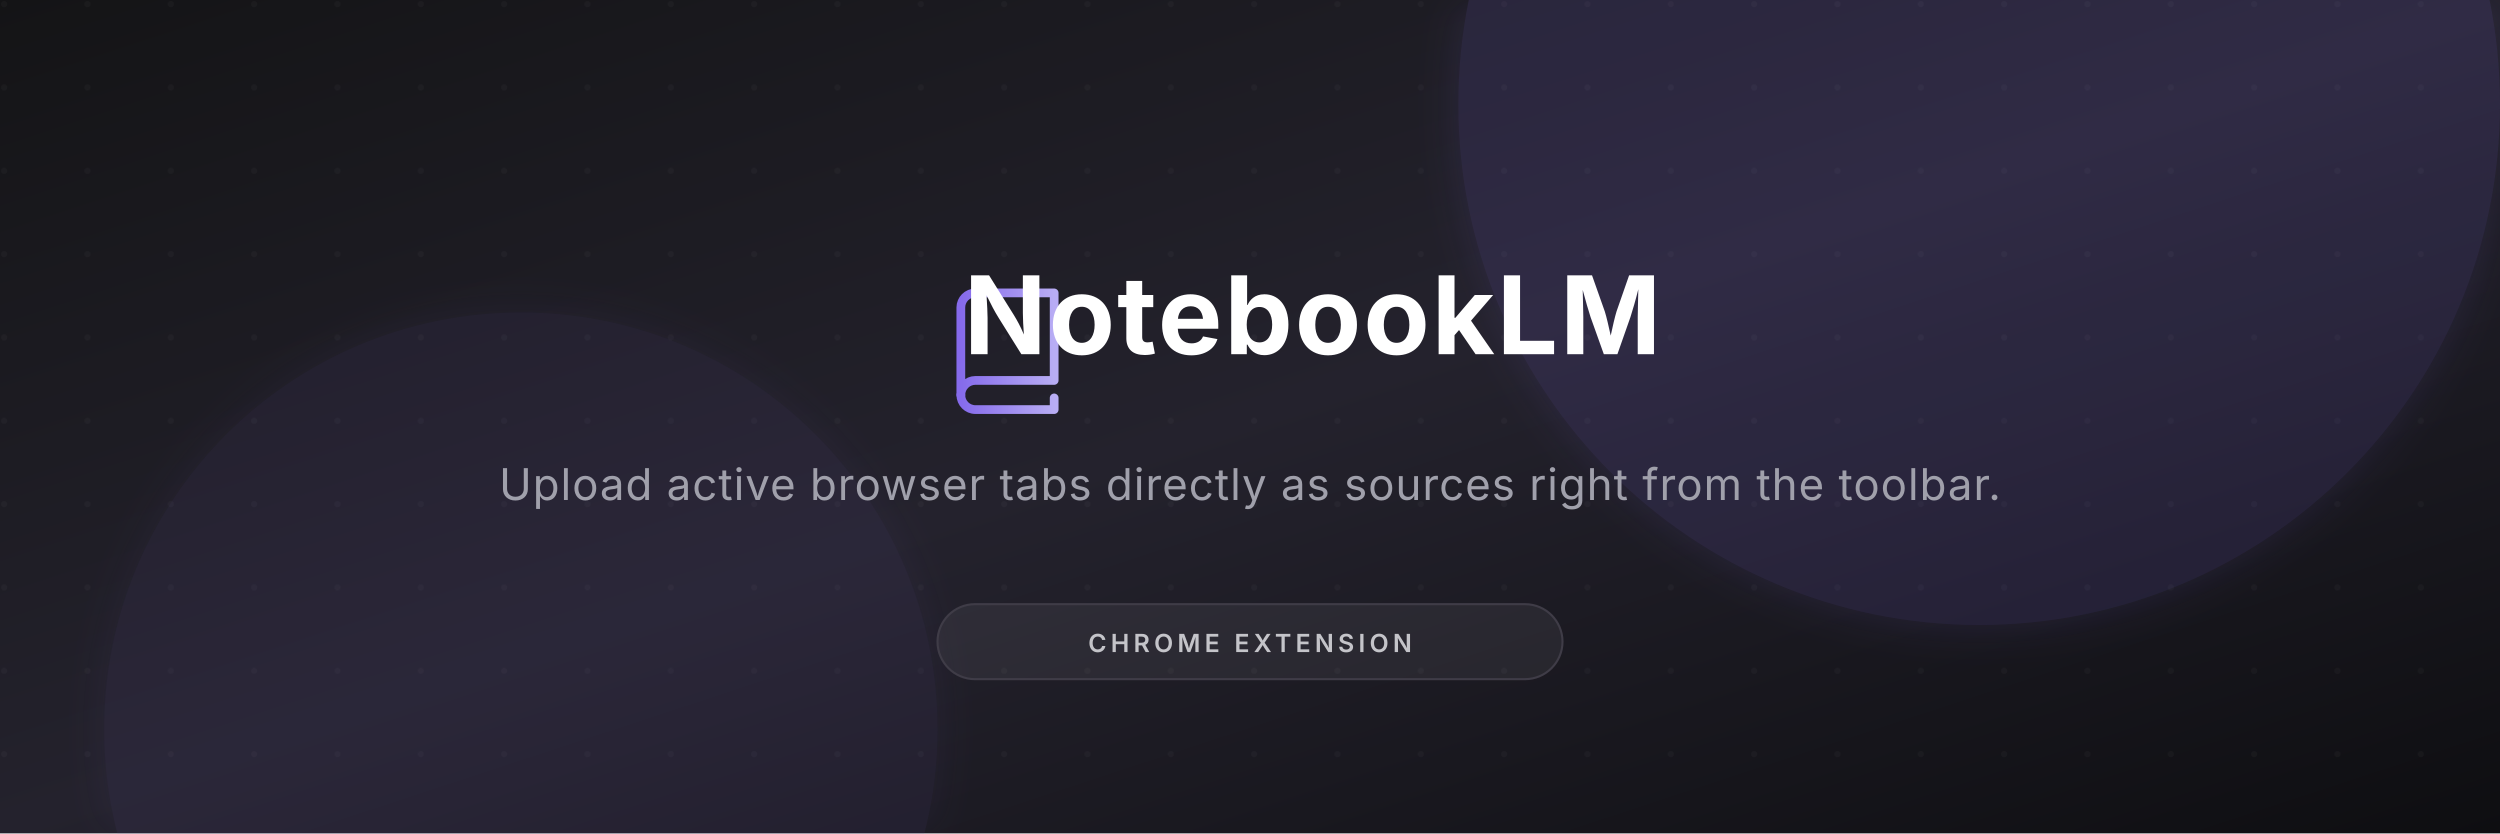
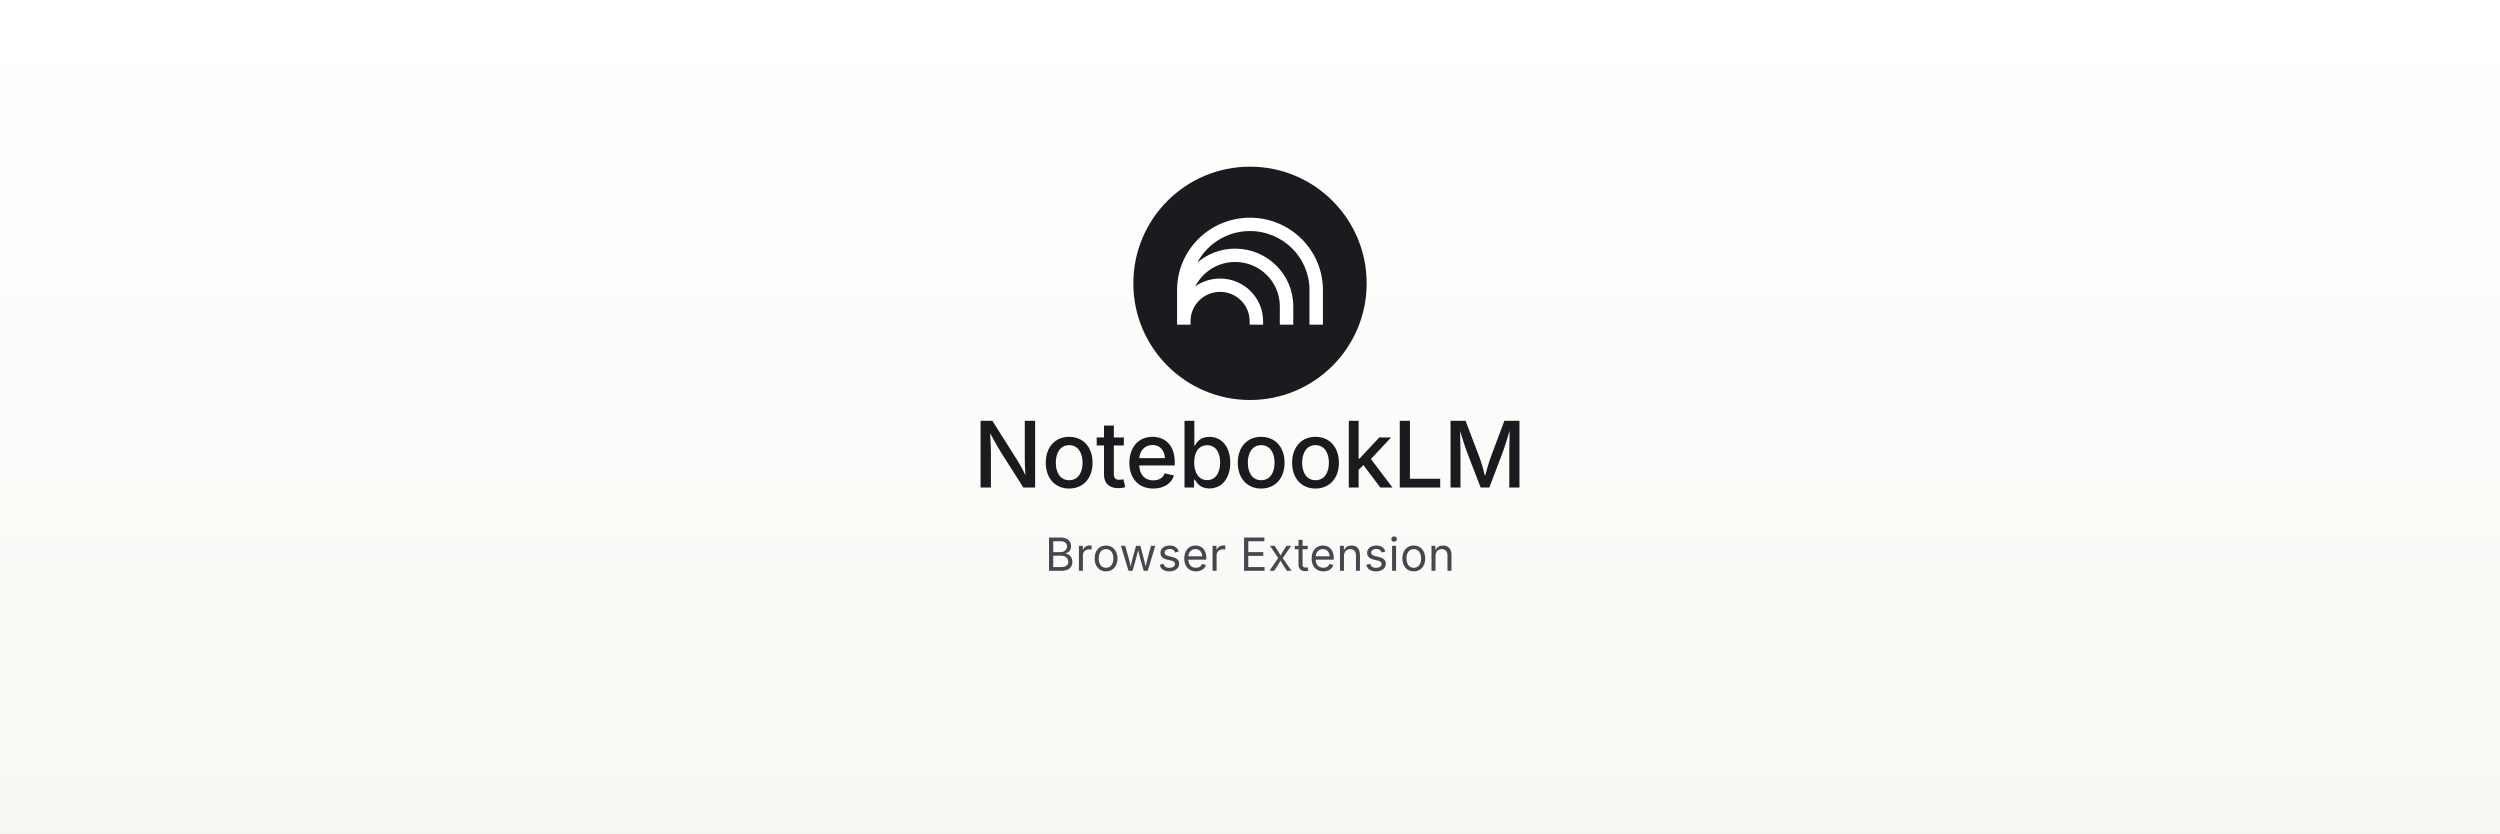
<svg xmlns="http://www.w3.org/2000/svg" viewBox="0 0 1200 400" width="1200" height="400">
  <defs>
-     <linearGradient id="bg" x1="0%" y1="0%" x2="100%" y2="100%">
-       <stop offset="0%" stop-color="#141416" />
-       <stop offset="50%" stop-color="#24222d" />
-       <stop offset="100%" stop-color="#0e0e11" />
+     <linearGradient id="bg" x1="0%" y1="0%" x2="0%" y2="100%">
+       <stop offset="0%" stop-color="#ffffff" />
+       <stop offset="100%" stop-color="#faf8f4" />
    </linearGradient>
-     <linearGradient id="accent" x1="0%" y1="0%" x2="100%" y2="0%">
-       <stop offset="0%" stop-color="#8a6ef5" />
-       <stop offset="100%" stop-color="#bfb3fe" />
-     </linearGradient>
-     <pattern id="grid" width="40" height="40" patternUnits="userSpaceOnUse">
-       <circle cx="2" cy="2" r="1.5" fill="rgba(255,255,255,0.03)" />
-     </pattern>
-     <filter id="glow" x="-20%" y="-20%" width="140%" height="140%">
-       <feGaussianBlur stdDeviation="10" result="blur" />
-       <feComposite in="SourceGraphic" in2="blur" operator="over" />
-     </filter>
  </defs>
  <rect width="1200" height="400" fill="url(#bg)" />
-   <rect width="1200" height="400" fill="url(#grid)" />
-   <circle cx="950" cy="50" r="250" fill="#8a6ef5" opacity="0.12" filter="url(#glow)" />
-   <circle cx="250" cy="350" r="200" fill="#6750a4" opacity="0.1" filter="url(#glow)" />
  <g transform="translate(600, 200)" text-anchor="middle">
-     <g transform="translate(-150, -65) scale(2.8)" opacity="0.95">
-       <path d="M4 19.5A2.5 2.5 0 0 1 6.5 17H20V2H6.5A2.5 2.5 0 0 0 4 4.5v15Z" fill="none" stroke="url(#accent)" stroke-width="1.5" stroke-linecap="round" stroke-linejoin="round" />
-       <path d="M4 19.5A2.5 2.5 0 0 0 6.5 22H20v-2" fill="none" stroke="url(#accent)" stroke-width="1.5" stroke-linecap="round" stroke-linejoin="round" />
-     </g>
-     <text x="30" y="-30" font-family="'Inter', 'Google Sans', sans-serif" font-size="52" font-weight="700" fill="#ffffff" letter-spacing="1">
+     <svg viewBox="0 0 16 16" width="112" height="112" x="-56" y="-120">
+       <circle cx="8" cy="8" r="8" fill="#1b1b1f" />
+       <g clip-path="url(#clip0)">
+         <path d="M8 3.5C5.238 3.5 3 5.72 3 8.459V10.833H3.922V10.597C3.922 9.486 4.829 8.585 5.949 8.585C7.069 8.585 7.977 9.486 7.977 10.597V10.833H8.898V10.597C8.898 8.981 7.577 7.672 5.949 7.672C5.315 7.672 4.728 7.87 4.247 8.208C4.75 7.216 5.787 6.535 6.983 6.535C8.674 6.535 10.045 7.895 10.045 9.572V10.833H10.967V9.572C10.967 7.39 9.183 5.621 6.983 5.621C5.994 5.621 5.089 5.978 4.393 6.571C5.077 5.288 6.435 4.414 8 4.414C10.252 4.414 12.078 6.225 12.078 8.459V10.833H13V8.459C13 5.72 10.762 3.5 8 3.5Z" fill="#ffffff" />
+       </g>
+       <defs>
+         <clipPath id="clip0">
+           <rect width="10" height="7.333" fill="white" transform="translate(3 3.5)" />
+         </clipPath>
+       </defs>
+     </svg>
+     <text x="0" y="34" font-family="'Google Sans', 'Inter', -apple-system, sans-serif" font-size="44" font-weight="500" fill="#1b1b1f" letter-spacing="-0.5">
      NotebookLM
    </text>
-     <text y="40" font-family="'Inter', 'Google Sans Text', sans-serif" font-size="21" font-weight="400" fill="#a0a0ab" letter-spacing="0.5">
-       Upload active browser tabs directly as sources right from the toolbar.
+     <text x="0" y="74" font-family="'Google Sans Text', 'Inter', -apple-system, sans-serif" font-size="22" font-weight="400" fill="#49454f" letter-spacing="0.2">
+       Browser Extension
    </text>
  </g>
-   <g transform="translate(450, 290)">
-     <rect width="300" height="36" rx="18" fill="rgba(255,255,255,0.06)" stroke="#3f3c47" />
-     <text x="150" y="23" font-family="'Inter', sans-serif" font-size="12" font-weight="600" fill="#c4c4c9" text-anchor="middle" letter-spacing="2">
-        CHROME EXTENSION
-      </text>
-   </g>
</svg>
